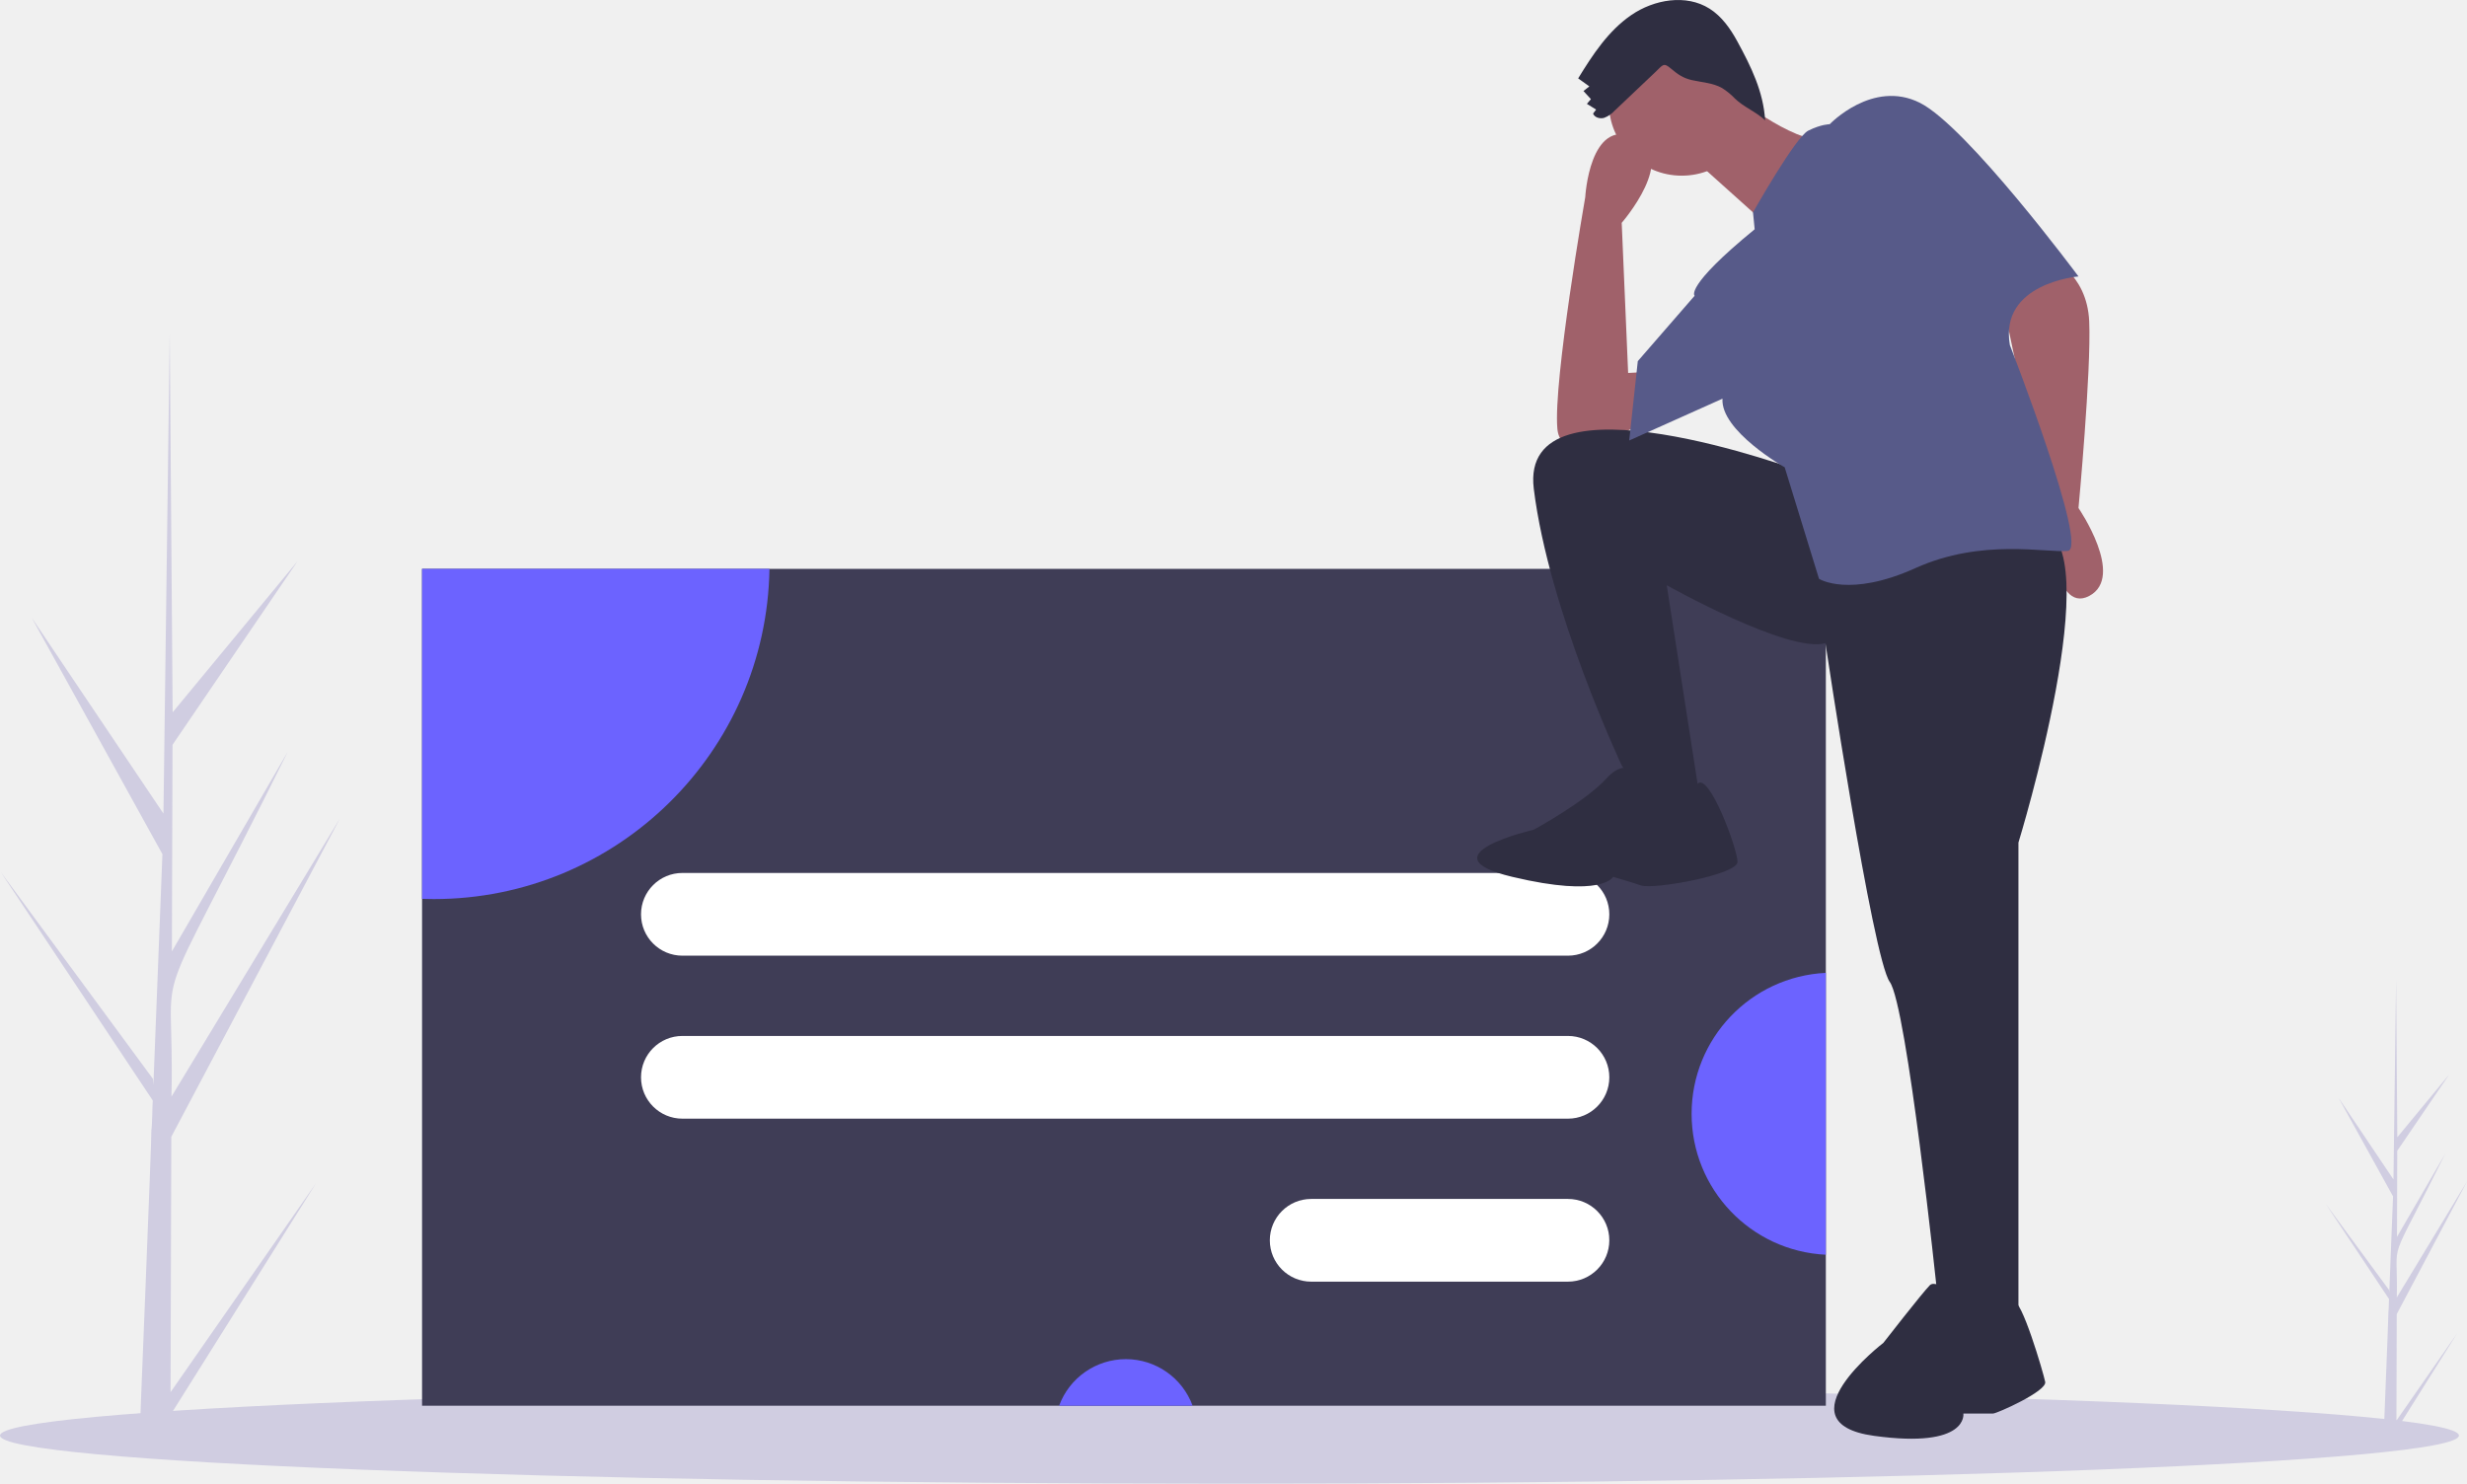
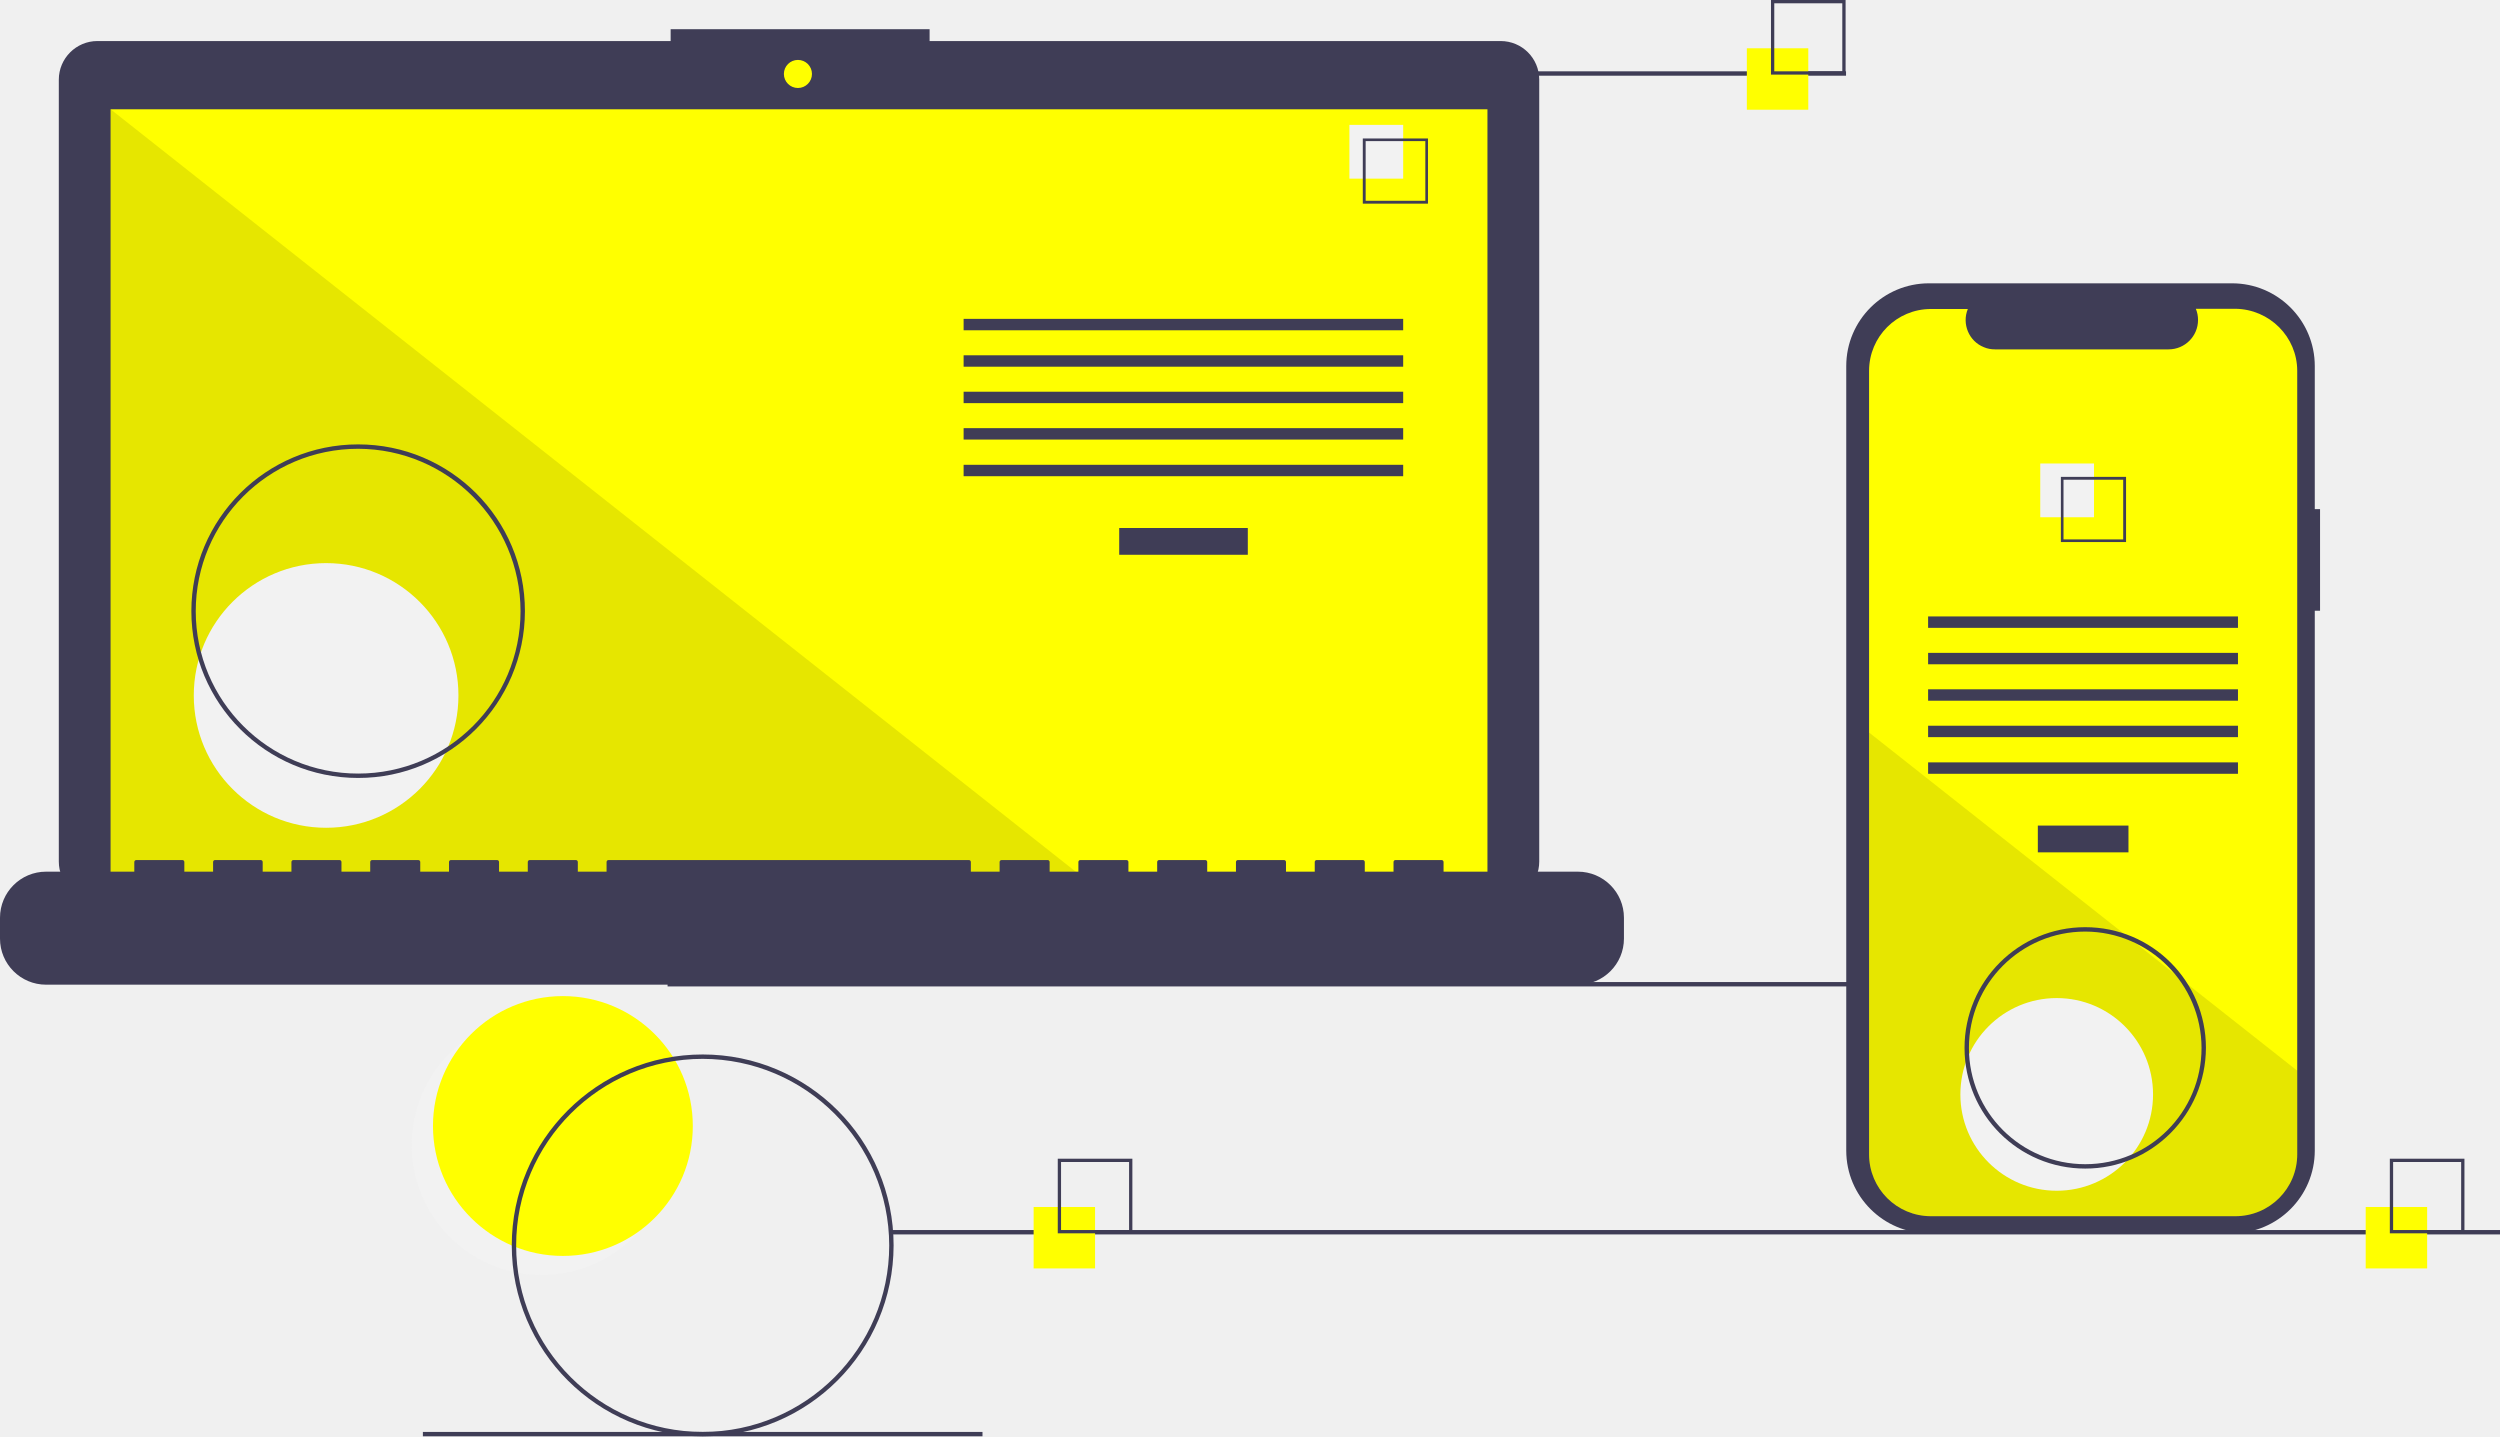
- <svg xmlns="http://www.w3.org/2000/svg" id="b59c9f89-c93e-413f-a14b-776784e615e2" data-name="Layer 1" width="1075.516" height="646.899" viewBox="0 0 1075.516 646.899">
-   <path d="M136.593,733.557l63.431-91.138L136.561,743.471l-.037,10.369q-6.785-.057-13.433-.441c-.02-2.354,5.371-131.899,5.142-134.243.313-.089.488-12.252.613-12.785L62.578,506.777,128.916,596.945l.198,2.666,3.935-100.648L76.086,395.895,133.5,481.278c.021-1.369,2.717-208.023,2.744-209.298.016.677,1.254,164.455,1.263,165.145l54.479-65.923-54.531,80.088-.279,90.079,50.556-87.108C124.639,581.295,138.602,536.842,136.99,604.702l73.436-121.291L136.927,622.176Z" transform="translate(-62.24207 -126.5504)" fill="#d0cde1" />
-   <path d="M1106.99,745.93l26.433-37.98-26.447,42.111-.015,4.321q-2.828-.024-5.598-.184c-.008-.981,2.238-54.966,2.143-55.942.13-.037.204-5.106.255-5.328L1076.146,651.426l27.645,37.575.082,1.111,1.64-41.942-23.738-42.951,23.926,35.581c.009-.571,1.132-86.688,1.143-87.22.007.282.522,68.533.526,68.82l22.703-27.472L1107.349,628.303l-.116,37.538,21.068-36.3c-26.293,52.938-20.474,34.413-21.145,62.692l30.602-50.545-30.629,57.827Z" transform="translate(-62.24207 -126.5504)" fill="#d0cde1" />
-   <ellipse cx="536" cy="625.899" rx="536" ry="21" fill="#d0cde1" />
-   <rect x="184" y="248.031" width="612" height="364.87" fill="#3f3d56" />
-   <path d="M397.702,374.581a146.354,146.354,0,0,1-146.32,143.97c-1.72,0-3.43-.03-5.14-.09V374.581Z" transform="translate(-62.24207 -126.5504)" fill="#6c63ff" />
-   <path d="M582.179,739.451H523.972a31.008,31.008,0,0,1,58.207,0Z" transform="translate(-62.24207 -126.5504)" fill="#6c63ff" />
-   <path d="M858.242,550.721v122.9a61.523,61.523,0,0,1,0-122.9Z" transform="translate(-62.24207 -126.5504)" fill="#6c63ff" />
-   <rect x="279.459" y="380.615" width="422.142" height="36.062" rx="18.031" fill="#fff" />
-   <rect x="279.459" y="451.679" width="422.142" height="36.062" rx="18.031" fill="#fff" />
-   <rect x="553.597" y="522.743" width="148.004" height="36.062" rx="18.031" fill="#fff" />
-   <path d="M955.294,238.67s16.829,6.545,17.764,28.048-4.675,81.339-4.675,81.339,20.568,29.918,4.675,38.332-17.764-33.657-17.764-33.657l-18.699-88.818S947.814,237.735,955.294,238.67Z" transform="translate(-62.24207 -126.5504)" fill="#a0616a" />
-   <path d="M783.267,307.855s-40.202,26.178-42.072,5.61S753.349,212.492,753.349,212.492s1.87-34.592,21.503-26.178-5.61,37.397-5.61,37.397l2.805,65.445,18.699-.935Z" transform="translate(-62.24207 -126.5504)" fill="#a0616a" />
-   <path d="M847.777,332.163s-123.411-45.812-116.866,7.479,38.332,120.606,38.332,120.606l11.219,17.764h23.373L788.876,381.714s53.291,29.918,69.185,25.243c0,0,20.568,137.435,28.048,147.719s20.568,134.63,20.568,134.63l12.154,14.959h23.373V493.906s40.202-130.89,9.349-137.435S847.777,332.163,847.777,332.163Z" transform="translate(-62.24207 -126.5504)" fill="#2f2e41" />
-   <path d="M777.657,465.858s-5.61-10.284-14.959,0-31.788,22.438-31.788,22.438-48.616,11.219-9.349,20.568,43.942,0,43.942,0,6.545,1.87,12.154,3.74S819.729,507.93,819.729,502.32s-12.379-39.134-17.408-34.058S777.657,465.858,777.657,465.858Z" transform="translate(-62.24207 -126.5504)" fill="#2f2e41" />
-   <path d="M920.623,695.011s-13.785-11.352-17.029-8.109-20.272,25.138-20.272,25.138-45.41,34.868-4.054,40.544,38.923-9.731,38.923-9.731h12.974c1.622,0,23.516-9.731,22.705-13.785s-10.542-37.116-13.785-34.776S920.623,695.011,920.623,695.011Z" transform="translate(-62.24207 -126.5504)" fill="#2f2e41" />
-   <circle cx="733.179" cy="44.805" r="31.788" fill="#a0616a" />
-   <path d="M817.859,167.615s24.308,20.568,41.137,20.568S834.688,226.516,834.688,226.516l-36.462-32.723Z" transform="translate(-62.24207 -126.5504)" fill="#a0616a" />
-   <path d="M827.208,226.516l-.728-7.366s18.492-32.836,24.101-35.641,9.349-2.805,9.349-2.805,18.699-19.634,39.267-9.349,69.185,75.729,69.185,75.729-34.592,2.805-29.918,29.918c0,0,34.592,88.818,25.243,89.753s-37.397-5.61-66.38,7.479-42.072,4.675-42.072,4.675l-14.959-48.616s-28.048-15.894-27.113-29.918L772.515,318.607l3.74-34.592,24.776-28.515S796.356,251.759,827.208,226.516Z" transform="translate(-62.24207 -126.5504)" fill="#575a89" />
-   <path d="M766.18,174.792a11.737,11.737,0,0,1-4.616,3.144c-1.811.511-4.092-.116-4.813-1.853l1.344-1.749-4.029-2.504,1.756-2.06-3.246-3.524,2.562-2.032-4.877-3.488c6.321-10.315,13.157-20.758,23.137-27.596s23.925-9.267,34.148-2.8c5.308,3.358,9.061,8.687,12.068,14.202,6.047,11.09,11.376,21.901,12.163,34.508-3.798-3.699-9.343-5.783-13.141-9.482a28.463,28.463,0,0,0-5.669-4.641c-3.973-2.24-8.726-2.438-13.173-3.449-3.74-.85-6.166-2.535-8.995-4.945-3.366-2.867-3.503-1.758-6.901,1.469Q775.044,166.397,766.18,174.792Z" transform="translate(-62.24207 -126.5504)" fill="#2f2e41" />
+ <svg xmlns="http://www.w3.org/2000/svg" version="1.1" id="b6117b06-2b45-45bc-b789-4a82ab6612dd" x="0px" y="0px" viewBox="0 0 1139.2 654.5" style="enable-background:new 0 0 1139.2 654.5;" xml:space="preserve">
+   <style type="text/css">
+ 	.st0{fill:#F2F2F2;}
+ 	.st1{fill:#FFFF00;}
+ 	.st2{fill:#3F3D56;}
+ 	.st3{opacity:0.1;enable-background:new    ;}
+ </style>
+   <circle class="st0" cx="246.8" cy="521.8" r="59.2" />
+   <circle class="st1" cx="256.5" cy="513.1" r="59.2" />
+   <rect x="304.2" y="447.5" class="st2" width="733" height="2" />
+   <path class="st2" d="M683.8,18.7H423.6v-5.4h-118v5.4H44.4c-9.7,0-17.6,7.9-17.6,17.6c0,0,0,0,0,0v356.3c0,9.7,7.9,17.6,17.6,17.6  h639.4c9.7,0,17.6-7.9,17.6-17.6V36.3C701.4,26.5,693.5,18.7,683.8,18.7L683.8,18.7z" />
+   <rect x="50.4" y="49.8" class="st1" width="627.4" height="353.9" />
+   <circle class="st1" cx="363.6" cy="33.7" r="6.4" />
+   <polygon class="st3" points="498.4,403.7 50.4,403.7 50.4,49.8 " />
+   <circle class="st0" cx="148.6" cy="316.9" r="60.3" />
+   <rect x="510" y="240.6" class="st2" width="58.6" height="12.2" />
+   <rect x="439.1" y="145.3" class="st2" width="200.3" height="5.2" />
+   <rect x="439.1" y="161.9" class="st2" width="200.3" height="5.2" />
+   <rect x="439.1" y="178.5" class="st2" width="200.3" height="5.2" />
+   <rect x="439.1" y="195.1" class="st2" width="200.3" height="5.2" />
+   <rect x="439.1" y="211.8" class="st2" width="200.3" height="5.2" />
+   <rect x="614.9" y="56.9" class="st0" width="24.5" height="24.5" />
+   <path class="st2" d="M650.8,92.8H621V63.1h29.7V92.8z M622.3,91.5h27.2V64.3h-27.2V91.5z" />
+   <path class="st2" d="M719,397.2h-61.2v-4.4c0-0.5-0.4-0.9-0.9-0.9l0,0h-21c-0.5,0-0.9,0.4-0.9,0.9l0,0v4.4h-13.1v-4.4  c0-0.5-0.4-0.9-0.9-0.9h0h-21c-0.5,0-0.9,0.4-0.9,0.9l0,0v4.4h-13.1v-4.4c0-0.5-0.4-0.9-0.9-0.9l0,0h-21c-0.5,0-0.9,0.4-0.9,0.9l0,0  v4.4h-13.1v-4.4c0-0.5-0.4-0.9-0.9-0.9l0,0h-21c-0.5,0-0.9,0.4-0.9,0.9l0,0v4.4h-13.1v-4.4c0-0.5-0.4-0.9-0.9-0.9l0,0h-21  c-0.5,0-0.9,0.4-0.9,0.9v0v4.4h-13.1v-4.4c0-0.5-0.4-0.9-0.9-0.9h0h-21c-0.5,0-0.9,0.4-0.9,0.9l0,0v4.4h-13.1v-4.4  c0-0.5-0.4-0.9-0.9-0.9h0H277.3c-0.5,0-0.9,0.4-0.9,0.9l0,0v4.4h-13.1v-4.4c0-0.5-0.4-0.9-0.9-0.9h0h-21c-0.5,0-0.9,0.4-0.9,0.9v0  v4.4h-13.1v-4.4c0-0.5-0.4-0.9-0.9-0.9h0h-21c-0.5,0-0.9,0.4-0.9,0.9c0,0,0,0,0,0v4.4h-13.1v-4.4c0-0.5-0.4-0.9-0.9-0.9c0,0,0,0,0,0  h-21c-0.5,0-0.9,0.4-0.9,0.9l0,0v4.4h-13.1v-4.4c0-0.5-0.4-0.9-0.9-0.9c0,0,0,0,0,0h-21c-0.5,0-0.9,0.4-0.9,0.9c0,0,0,0,0,0v4.4  h-13.1v-4.4c0-0.5-0.4-0.9-0.9-0.9c0,0,0,0,0,0H98c-0.5,0-0.9,0.4-0.9,0.9c0,0,0,0,0,0v4.4H84v-4.4c0-0.5-0.4-0.9-0.9-0.9  c0,0,0,0,0,0h-21c-0.5,0-0.9,0.4-0.9,0.9v0v4.4H21c-11.6,0-21,9.4-21,21v9.5c0,11.6,9.4,21,21,21h698c11.6,0,21-9.4,21-21v-9.5  C740,406.6,730.6,397.2,719,397.2z" />
+   <path class="st2" d="M163.2,354.5c-42,0-76-34-76-76s34-76,76-76s76,34,76,76C239.1,320.5,205.1,354.5,163.2,354.5z M163.2,204.5  c-40.9,0-74,33.1-74,74s33.1,74,74,74s74-33.1,74-74C237.1,237.7,204,204.6,163.2,204.5z" />
+   <rect x="586.2" y="32.5" class="st2" width="255" height="2" />
+   <rect x="406.2" y="560.5" class="st2" width="733" height="2" />
+   <rect x="192.7" y="652.5" class="st2" width="255" height="2" />
+   <rect x="471" y="550" class="st1" width="28" height="28" />
+   <path class="st2" d="M516,562h-34v-34h34V562z M483.5,560.5h31v-31h-31V560.5z" />
+   <rect x="796" y="22" class="st1" width="28" height="28" />
+   <path class="st2" d="M841,34h-34V0h34V34z M808.5,32.5h31v-31h-31V32.5z" />
+   <rect x="1078" y="550" class="st1" width="28" height="28" />
+   <path class="st2" d="M1123,562h-34v-34h34V562z M1090.5,560.5h31v-31h-31V560.5z" />
+   <path class="st2" d="M1057.2,232h-2.4v-65.2c0-20.8-16.9-37.7-37.7-37.7h0H879c-20.8,0-37.7,16.9-37.7,37.7c0,0,0,0,0,0v357.5  c0,20.8,16.9,37.7,37.7,37.7c0,0,0,0,0,0h138.1c20.8,0,37.7-16.9,37.7-37.7c0,0,0,0,0,0V278.3h2.4L1057.2,232z" />
+   <path class="st1" d="M1046.8,169v357c0,15.6-12.6,28.2-28.2,28.2H879.9c-15.6,0-28.2-12.6-28.2-28.2V169c0-15.6,12.6-28.2,28.2-28.2  h16.8c-2.8,6.8,0.5,14.7,7.3,17.4c1.6,0.7,3.3,1,5.1,1h79.1c7.4,0,13.4-6,13.4-13.4c0-1.7-0.3-3.4-1-5.1h18  C1034.2,140.9,1046.8,153.5,1046.8,169z" />
+   <rect x="928.6" y="376.2" class="st2" width="41.3" height="12.2" />
+   <rect x="878.6" y="280.9" class="st2" width="141.2" height="5.2" />
+   <rect x="878.6" y="297.5" class="st2" width="141.2" height="5.2" />
+   <rect x="878.6" y="314.1" class="st2" width="141.2" height="5.2" />
+   <rect x="878.6" y="330.7" class="st2" width="141.2" height="5.2" />
+   <rect x="878.6" y="347.4" class="st2" width="141.2" height="5.2" />
+   <rect x="929.7" y="211.2" class="st0" width="24.5" height="24.5" />
+   <path class="st2" d="M939.1,217.3V247h29.7v-29.7H939.1z M967.5,245.8h-27.2v-27.2h27.2V245.8z" />
+   <path class="st3" d="M1046.8,487.9V526c0,15.6-12.6,28.2-28.2,28.2H879.9c-15.6,0-28.2-12.6-28.2-28.2V333.8l116.9,92.3l2,1.6  l21.7,17.2l2,1.6L1046.8,487.9z" />
+   <circle class="st0" cx="937.2" cy="498.7" r="43.9" />
+   <path class="st2" d="M320.2,654.5c-48,0-87-39-87-87s39-87,87-87s87,39,87,87C407.1,615.6,368.2,654.5,320.2,654.5z M320.2,482.5  c-46.9,0-85,38.1-85,85s38.1,85,85,85s85-38.1,85-85C405.1,520.6,367.1,482.6,320.2,482.5z" />
+   <path class="st2" d="M950.2,532.5c-30.4,0-55-24.6-55-55s24.6-55,55-55s55,24.6,55,55C1005.1,507.9,980.5,532.5,950.2,532.5z   M950.2,424.5c-29.3,0-53,23.7-53,53s23.7,53,53,53s53-23.7,53-53l0,0C1003.1,448.3,979.4,424.6,950.2,424.5z" />
</svg>
